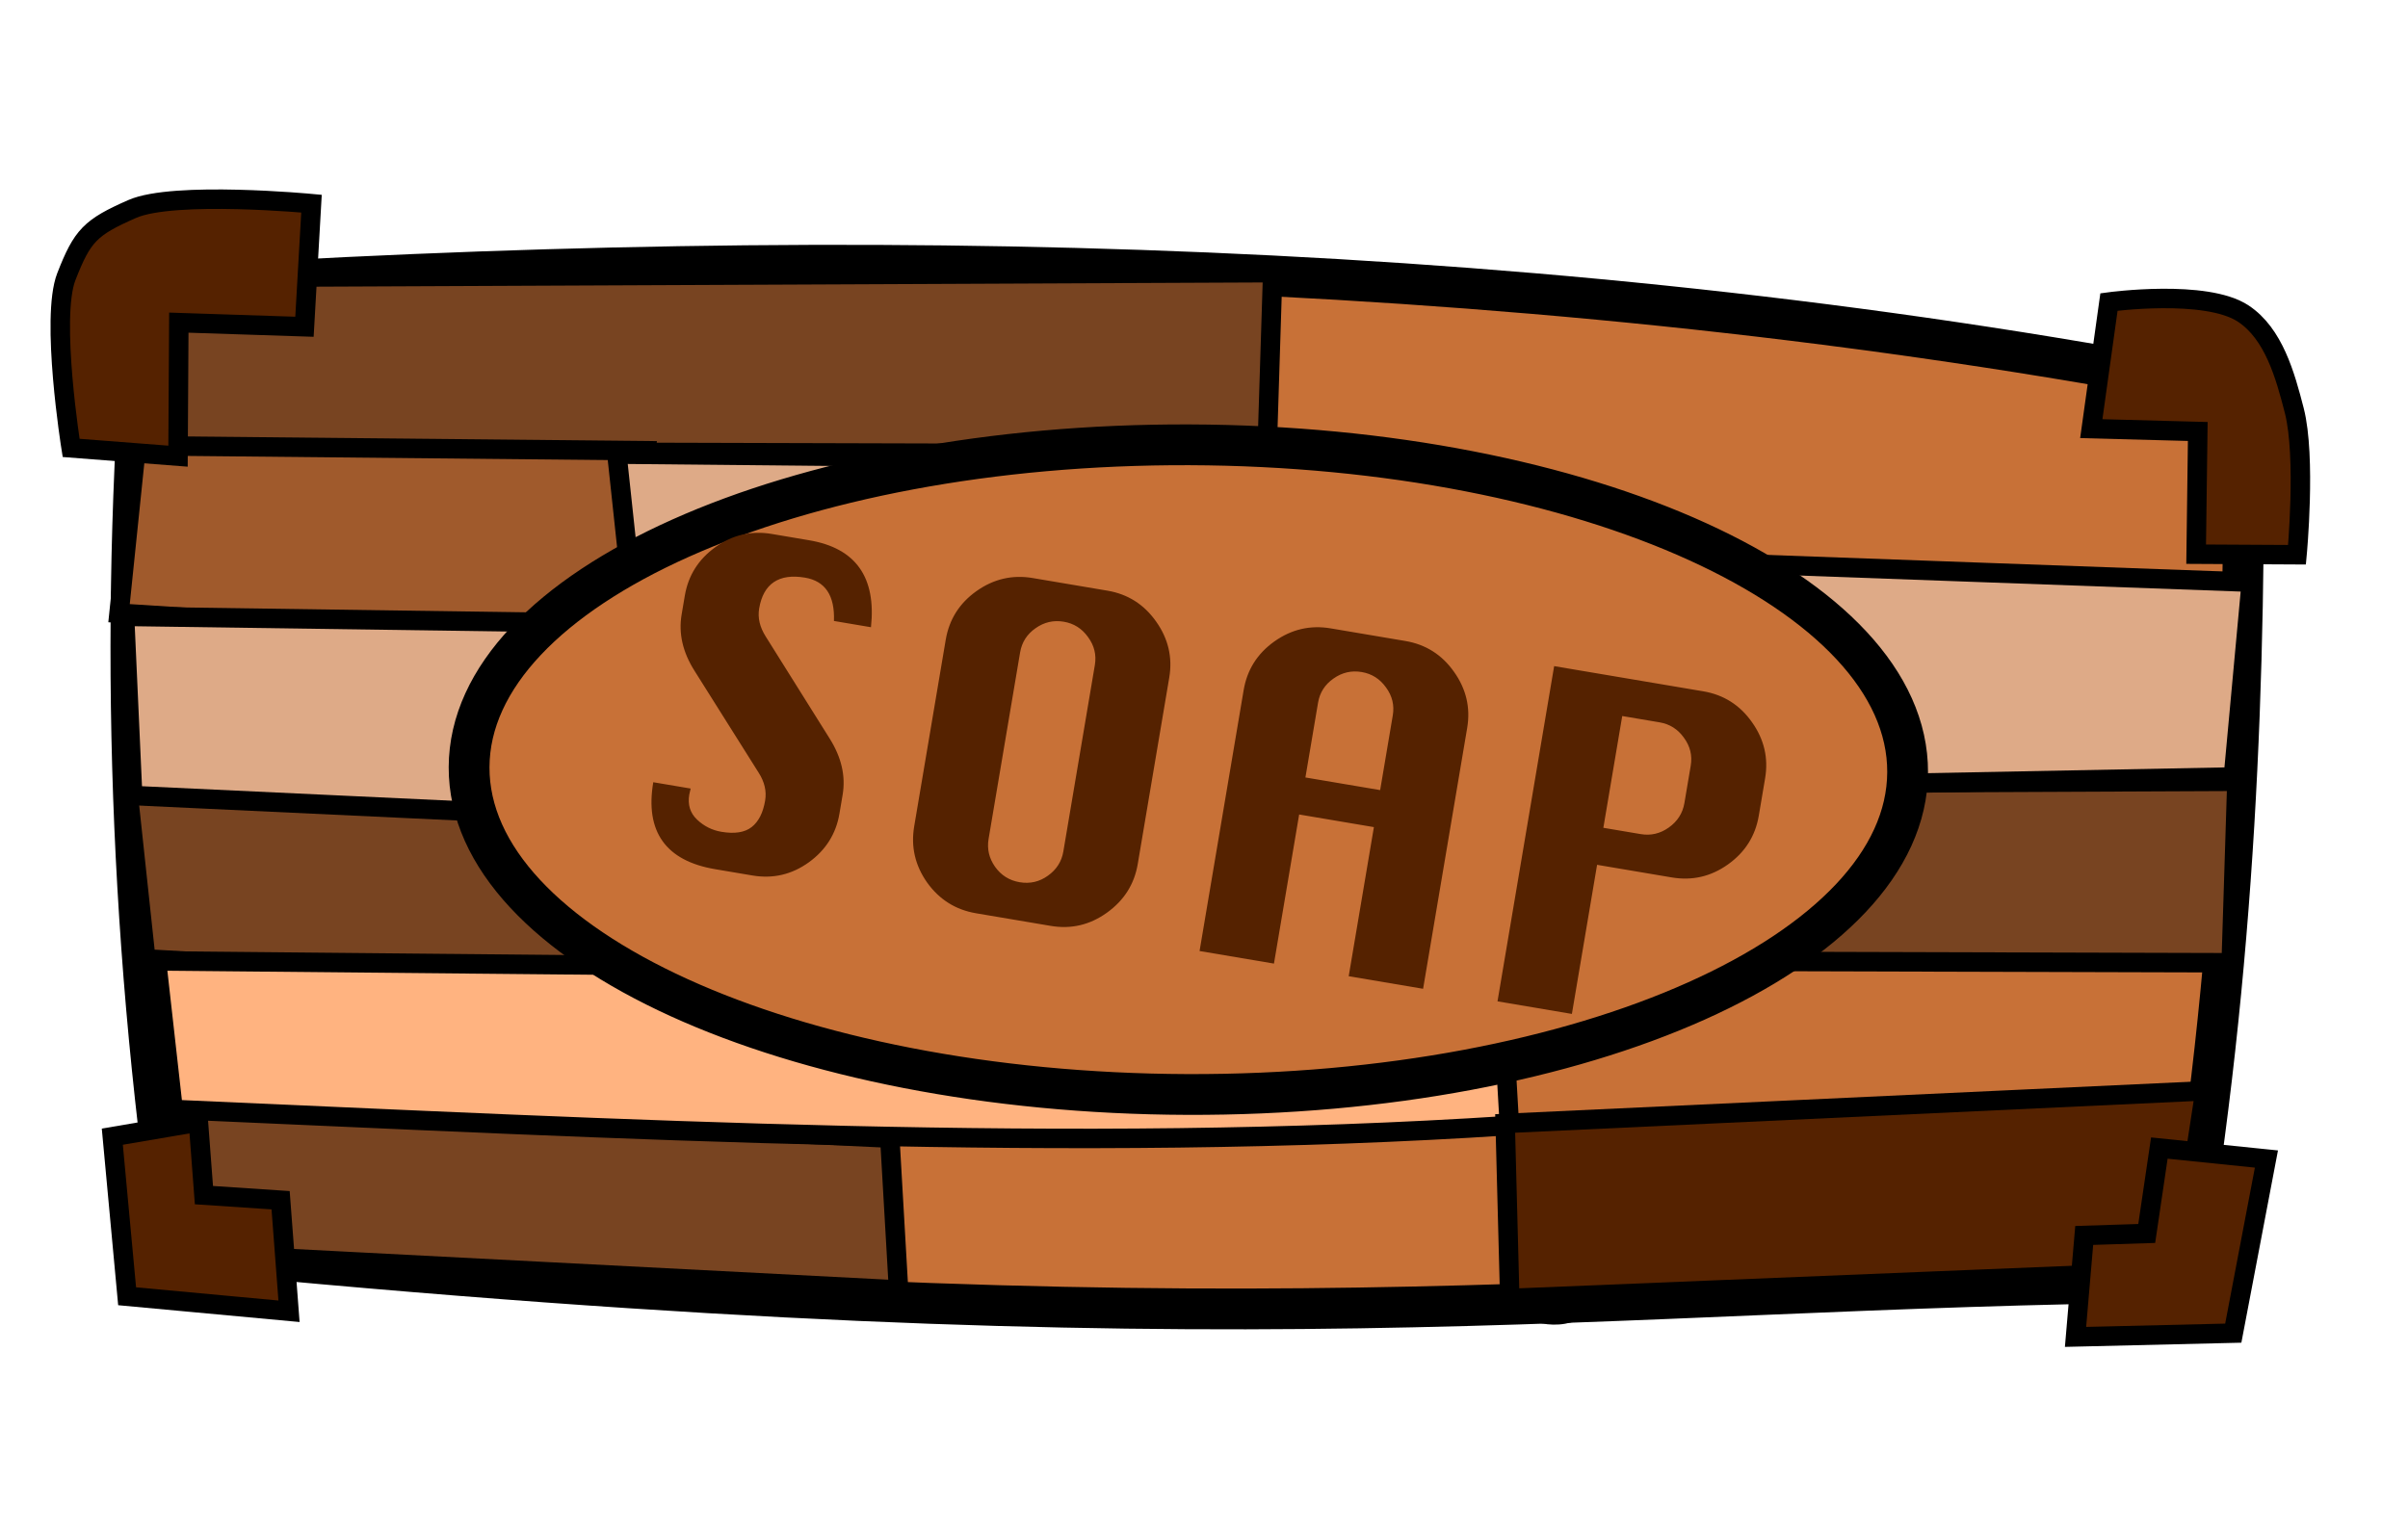
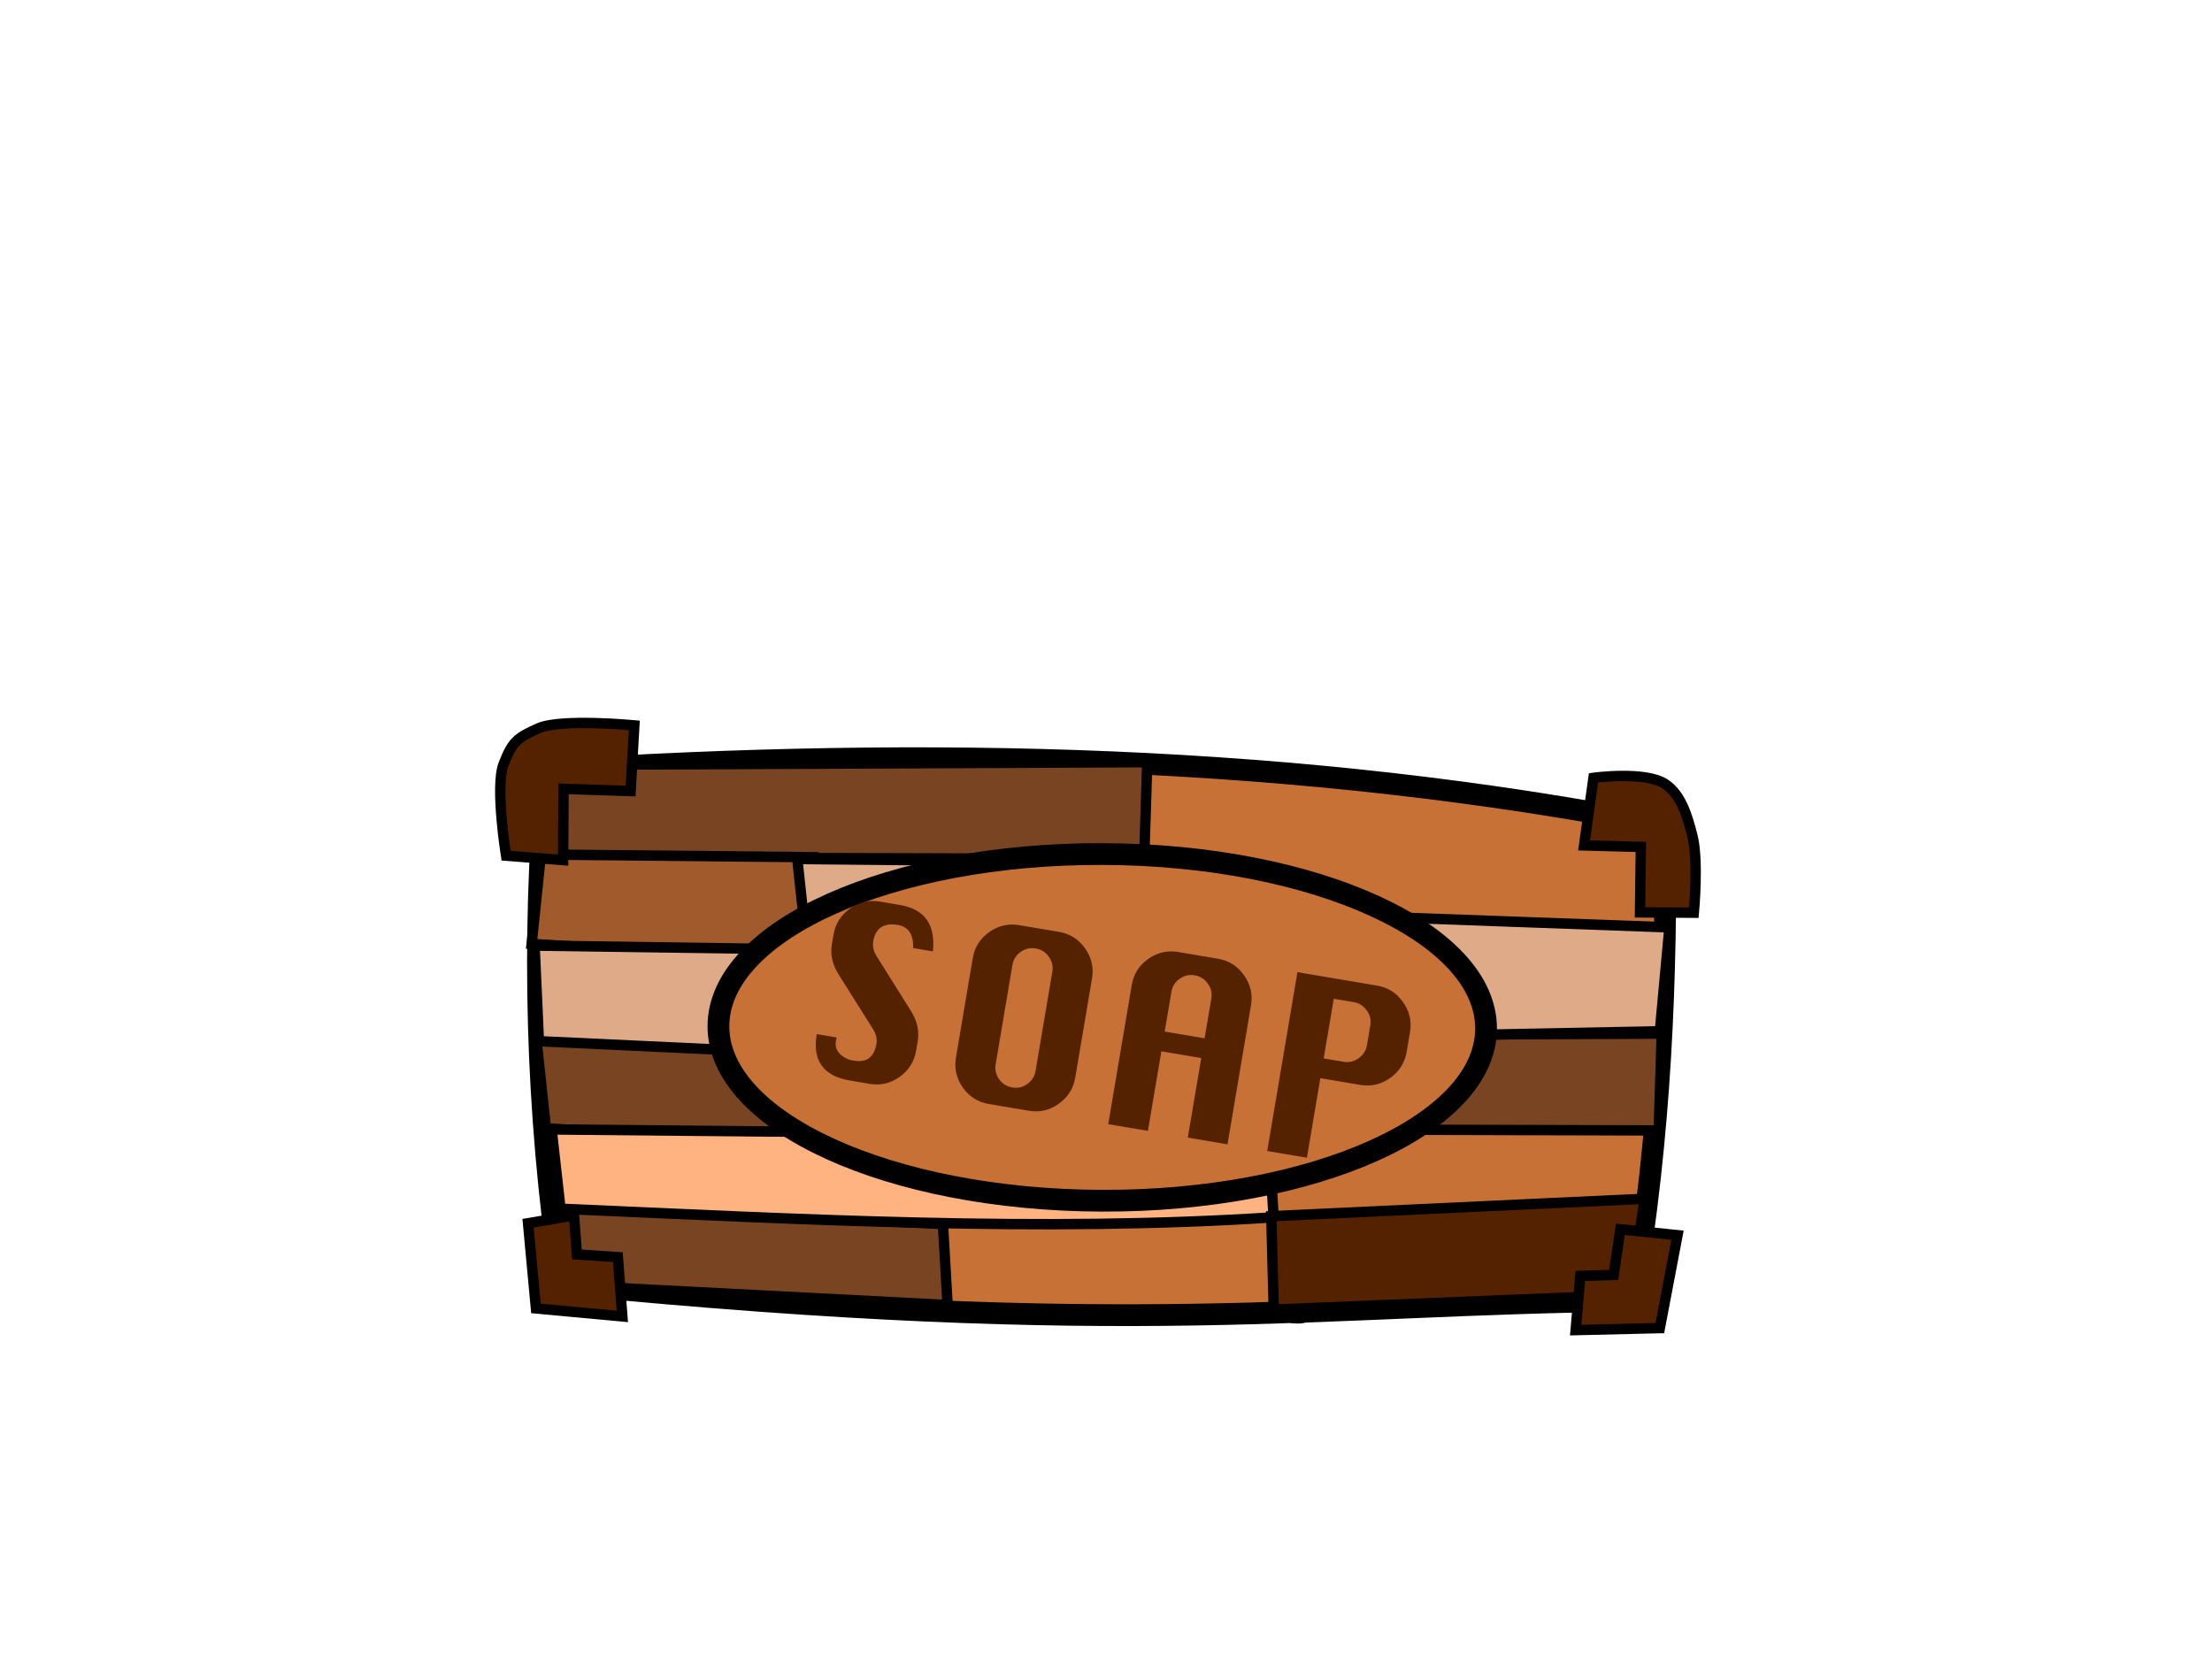
- <svg xmlns="http://www.w3.org/2000/svg" width="170.68" height="108.74" viewBox="896.12 264.97 170.68 108.74">
-   <g transform="matrix(1,0,0,1,0,-1.1368683772161603e-13)">
+ <svg xmlns="http://www.w3.org/2000/svg" width="293.82" height="220.00" viewBox="833.94 183.04 293.82 220.00">
+   <g transform="matrix(1,0,0,1,0,0)">
    <g id="g16" transform="rotate(-4.324683,1285.498,-808.8756)">
      <ellipse style="fill:#000000;stroke:none;stroke-width:19.692;stroke-dasharray:none" id="path5-3-9" cx="919.372" cy="330.586" rx="4.194" ry="3.932" />
      <path style="fill:#c87137;fill-opacity:1;stroke:#000000;stroke-width:2.891;stroke-dasharray:none" d="m 825.068,253.748 c -3.631,22.186 -4.767,44.871 -3.149,68.107 75.642,13.256 99.407,10.208 141.726,12.992 5.486,-22.099 7.738,-42.581 9.055,-62.596 -47.474,-13.113 -97.015,-17.959 -147.631,-18.503 z" id="path8-1" />
      <path style="fill:#784421;fill-opacity:1;stroke:#000000;stroke-width:1.38;stroke-dasharray:none" d="m 823.493,265.164 79.88,6.265 1.374,-12.799 -79.678,-5.67 z" id="path10-6" />
      <path style="fill:#784421;fill-opacity:1;stroke:#000000;stroke-width:1.38;stroke-dasharray:none" d="m 888.922,306.274 79.88,6.265 1.374,-12.799 -79.678,-5.67 z" id="path10-3-1" />
      <path style="fill:#a05a2c;fill-opacity:1;stroke:#000000;stroke-width:1.38;stroke-dasharray:none" d="m 821.387,276.535 2.118,-11.747 36.011,3.081 -2.311,13.672 z" id="path15-2" />
      <path style="fill:#784421;fill-opacity:1;stroke:#000000;stroke-width:1.38;stroke-dasharray:none" d="m 821.432,301.12 -0.385,-12.324 36.011,3.081 -2.311,13.672 z m 21,-6" id="path15-4-0" />
      <path style="fill:#784421;fill-opacity:1;stroke:#000000;stroke-width:1.38;stroke-dasharray:none" d="m 821.642,322.001 -0.385,-10.591 51.801,6.355 -0.193,10.784 z" id="path15-4-4-4" />
      <path style="fill:#ffb380;fill-opacity:1;stroke:#000000;stroke-width:1.38;stroke-dasharray:none" d="m 822.559,311.908 -0.385,-10.591 94.937,8.088 -0.193,10.784 c -31.104,-0.314 -62.761,-4.503 -94.359,-8.28 z" id="path15-4-4-5-4" />
      <path style="fill:#deaa87;fill-opacity:1;stroke:#000000;stroke-width:1.38;stroke-dasharray:none" d="m 821.375,289.5 0.385,-12.71 36.396,3.274 -2.311,13.672 z" id="path15-4-5-59" />
      <path style="fill:#deaa87;fill-opacity:1;stroke:#000000;stroke-width:1.38;stroke-dasharray:none" d="m 935.669,297.49 -1.155,-15.983 37.744,4.237 -2.311,13.672 z" id="path15-4-5-1-7" />
      <path style="fill:#deaa87;fill-opacity:1;stroke:#000000;stroke-width:1.38;stroke-dasharray:none" d="m 857.811,280.277 -0.385,-12.324 36.011,3.081 -2.311,13.672 z m 21,-6" id="path15-4-5-5-5" />
      <ellipse style="fill:#c87137;fill-opacity:1;stroke:#000000;stroke-width:2.891;stroke-dasharray:none" id="path9-3" cx="916.468" cy="221.73" rx="50.982" ry="23.03" transform="rotate(4.523065)" />
      <path style="fill:#552200;fill-opacity:1;stroke:#000000;stroke-width:1.38;stroke-dasharray:none" d="m 916.018,332.414 47.335,1.643 2.914,-12.606 -49.638,-1.433 z" id="path10-9-9" />
      <path style="fill:#552200;fill-opacity:1;stroke:#000000;stroke-width:1.38;stroke-dasharray:none" d="m 818.884,264.595 c 0,0 -0.779,-9.302 0.578,-12.132 1.357,-2.83 1.957,-3.352 5.007,-4.429 3.05,-1.077 12.71,0.578 12.71,0.578 l -1.155,8.666 -8.858,-0.963 -0.77,9.436 z" id="path11-0" />
      <path style="fill:#552200;fill-opacity:1;stroke:#000000;stroke-width:1.38;stroke-dasharray:none" d="m 963.696,265.173 -1.926,8.858 7.51,0.77 -0.77,8.666 7.125,0.578 c 0,0 1.174,-6.851 0.578,-10.206 -0.453,-2.548 -1.041,-5.534 -3.081,-7.125 -2.513,-1.96 -9.436,-1.541 -9.436,-1.541 z" id="path12-5" />
      <path style="fill:#552200;fill-opacity:1;stroke:#000000;stroke-width:1.38;stroke-dasharray:none" d="m 956.956,331.032 4.429,0.193 1.348,-5.97 7.51,1.348 -3.274,12.132 -11.169,-0.578 z" id="path13-5" />
      <path style="fill:#552200;fill-opacity:1;stroke:#000000;stroke-width:1.38;stroke-dasharray:none" d="m 818.113,313.508 0.193,11.362 11.362,1.926 v -7.895 l -5.392,-0.77 v -5.199 z" id="path14-6" />
      <path style="font-size:32.139px;font-family:Krungthep;-inkscape-font-specification:Krungthep;fill:#552200;stroke-width:10.78" d="m 916.502,62.995 h -2.661 q -0.352,-2.687 -2.536,-2.687 -1.406,0 -2.122,0.678 -0.716,0.678 -0.716,2.021 0,1.004 0.791,1.883 l 5.674,6.377 q 1.569,1.758 1.569,3.779 v 1.356 q 0,2.172 -1.569,3.766 -1.569,1.582 -3.779,1.582 h -2.687 q -2.661,0 -4.005,-1.343 -1.343,-1.343 -1.343,-4.005 h 2.687 q -0.025,0.276 -0.025,0.439 0,1.092 0.841,1.657 0.841,0.565 1.845,0.565 1.431,0 2.059,-0.69 0.628,-0.69 0.628,-2.009 0,-1.017 -0.791,-1.883 l -5.674,-6.352 q -1.569,-1.745 -1.569,-3.779 v -1.356 q 0,-2.184 1.569,-3.766 1.569,-1.582 3.779,-1.582 h 2.687 q 5.022,0 5.348,5.348 z M 927.223,57.647 h 5.373 q 2.197,0 3.766,1.582 1.582,1.582 1.582,3.766 v 13.408 q 0,2.172 -1.582,3.766 -1.569,1.582 -3.766,1.582 H 927.223 q -2.197,0 -3.779,-1.569 -1.569,-1.582 -1.569,-3.779 v -13.408 q 0,-2.197 1.569,-3.766 1.582,-1.582 3.779,-1.582 z m 0,5.348 v 13.408 q 0,1.08 0.778,1.871 0.791,0.791 1.908,0.791 1.117,0 1.896,-0.791 0.791,-0.791 0.791,-1.871 v -13.408 q 0,-1.092 -0.803,-1.871 -0.791,-0.791 -1.883,-0.791 -1.105,0 -1.896,0.791 -0.791,0.778 -0.791,1.871 z m 16.069,18.756 V 62.995 q 0,-2.197 1.569,-3.766 1.582,-1.582 3.779,-1.582 h 5.373 q 2.197,0 3.766,1.582 1.582,1.582 1.582,3.766 v 18.756 h -5.348 V 71.03 h -5.373 v 10.721 z m 5.348,-13.383 h 5.373 v -5.373 q 0,-1.092 -0.803,-1.871 -0.791,-0.791 -1.883,-0.791 -1.105,0 -1.896,0.791 -0.791,0.778 -0.791,1.871 z m 16.069,13.383 V 57.647 h 10.721 q 2.197,0 3.766,1.582 1.582,1.582 1.582,3.766 v 2.687 q 0,2.197 -1.582,3.779 -1.569,1.569 -3.766,1.569 h -5.373 v 10.721 z m 5.348,-13.383 h 2.687 q 1.092,0 1.883,-0.791 0.803,-0.803 0.803,-1.896 v -2.687 q 0,-1.092 -0.803,-1.871 -0.791,-0.791 -1.883,-0.791 h -2.687 z" id="text9-3" transform="rotate(13.91491)" aria-label="SOAP" />
    </g>
  </g>
</svg>
